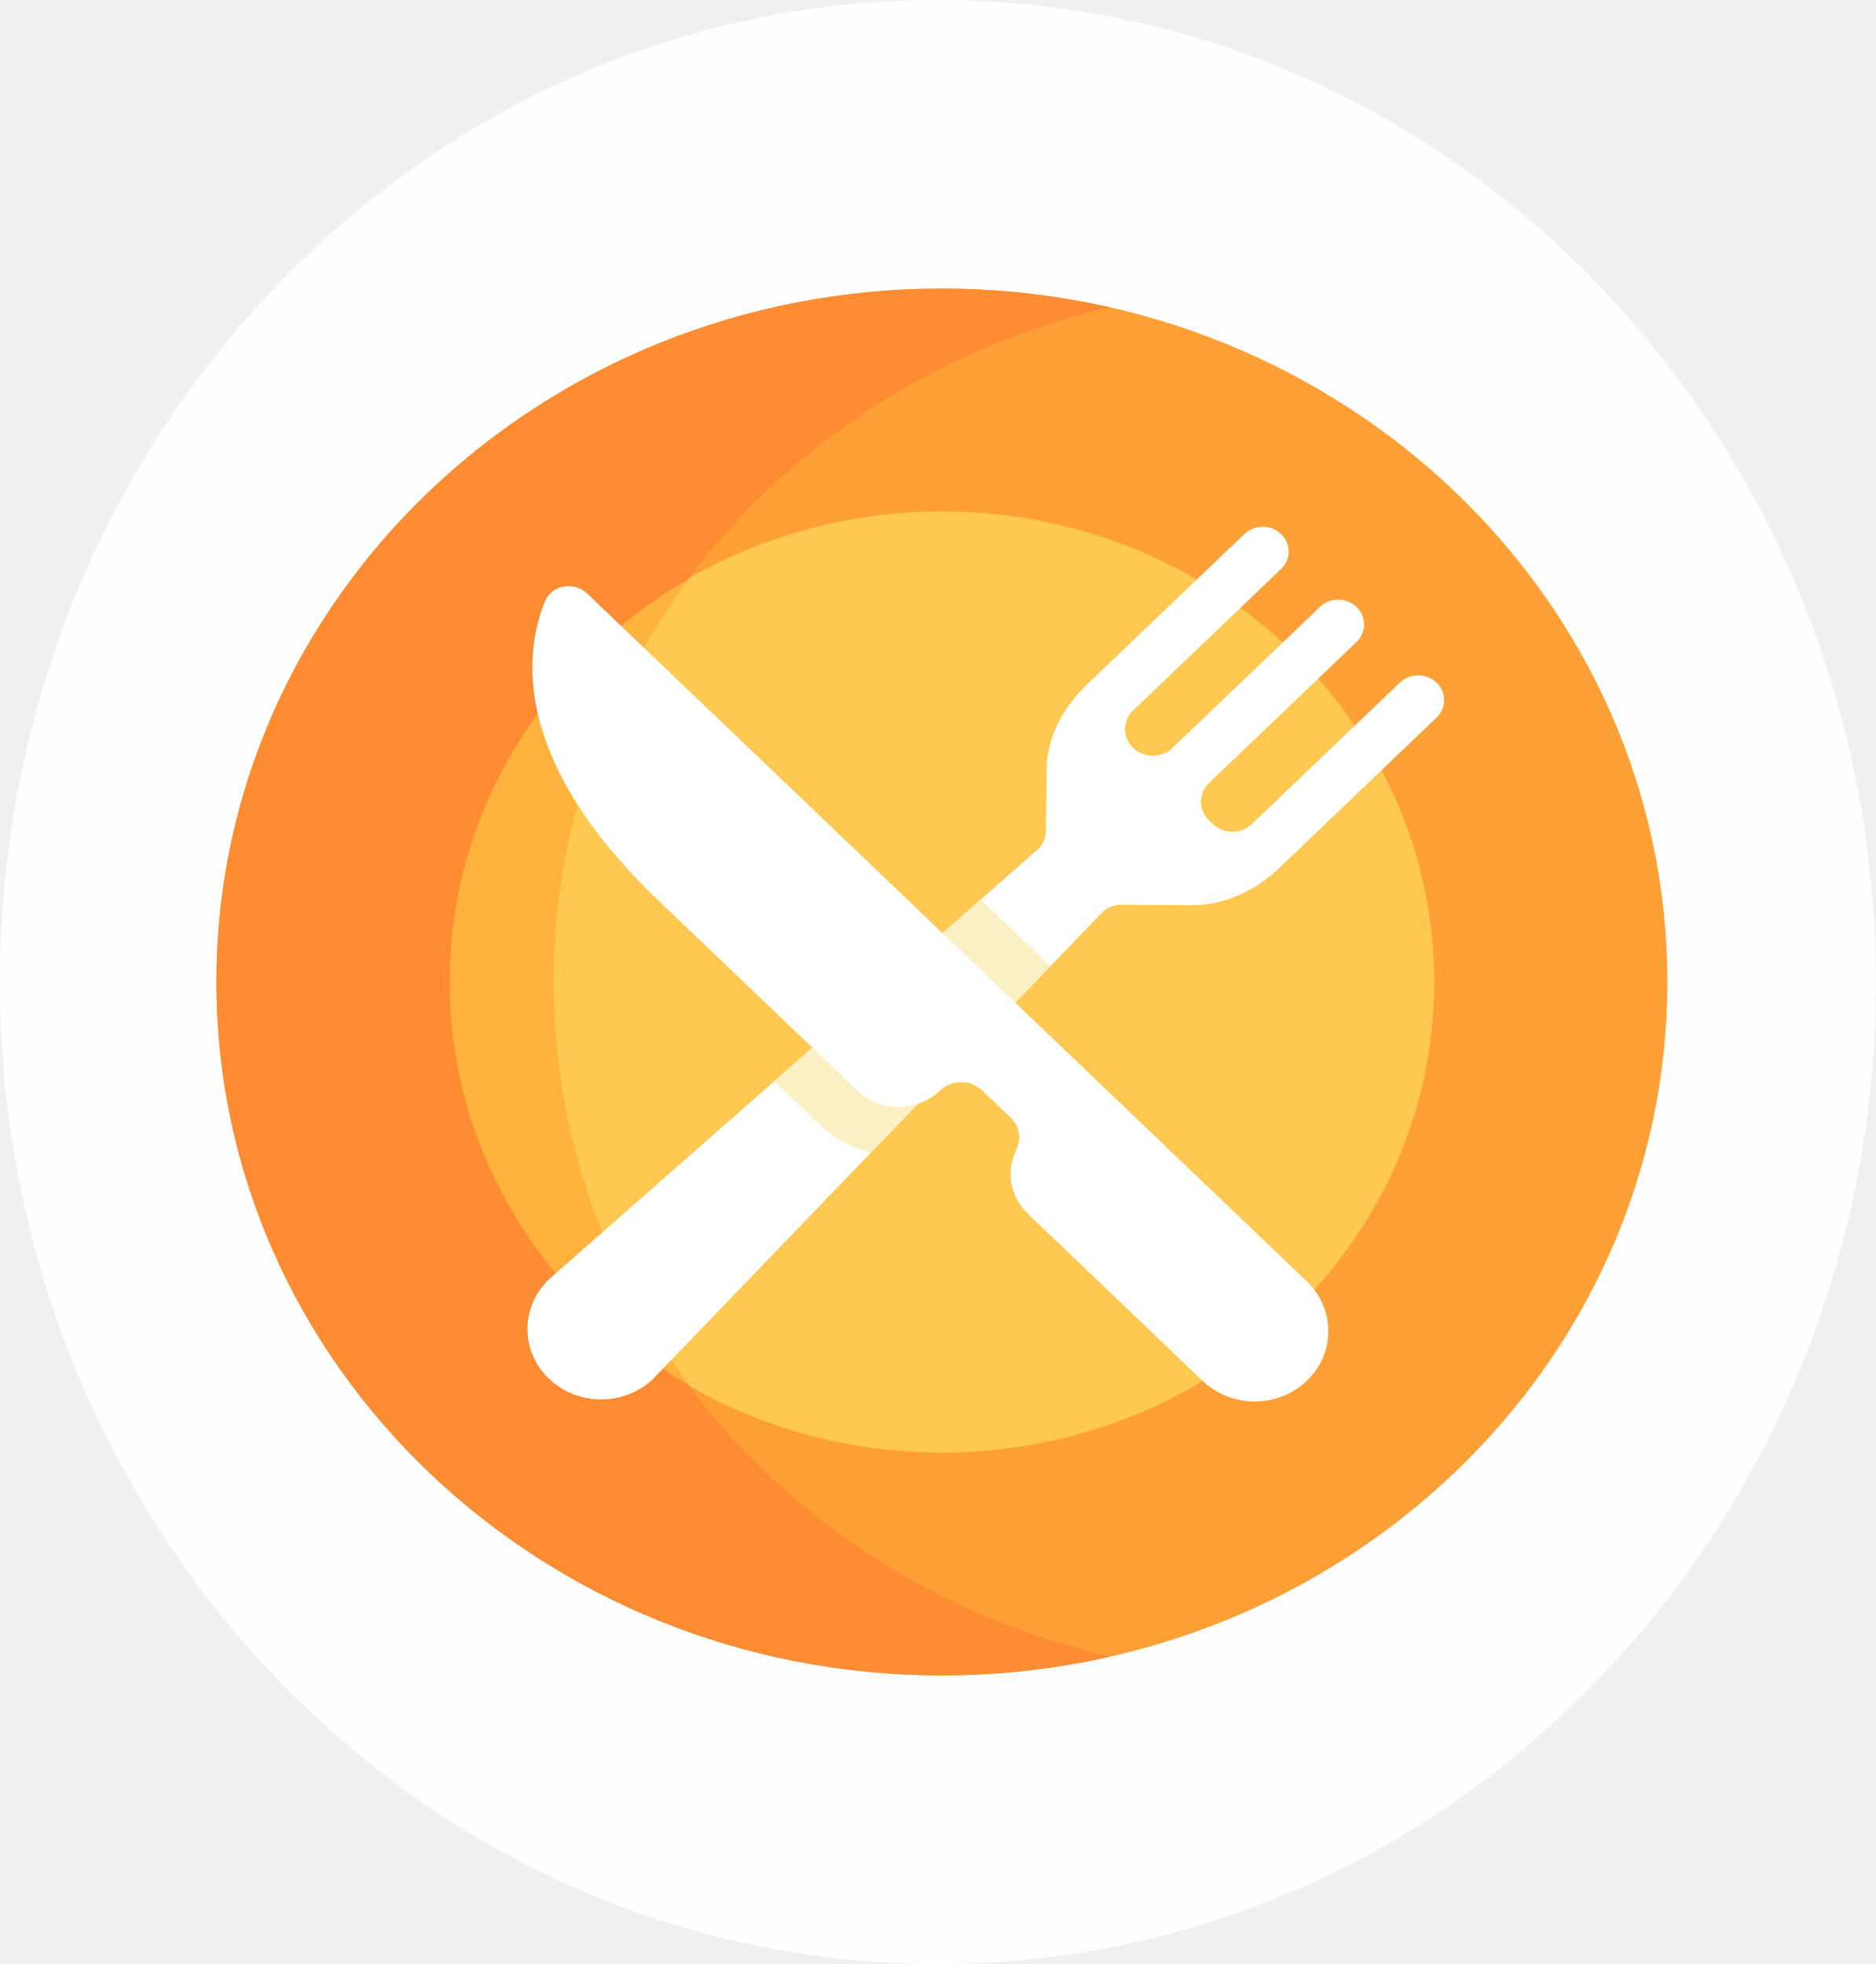
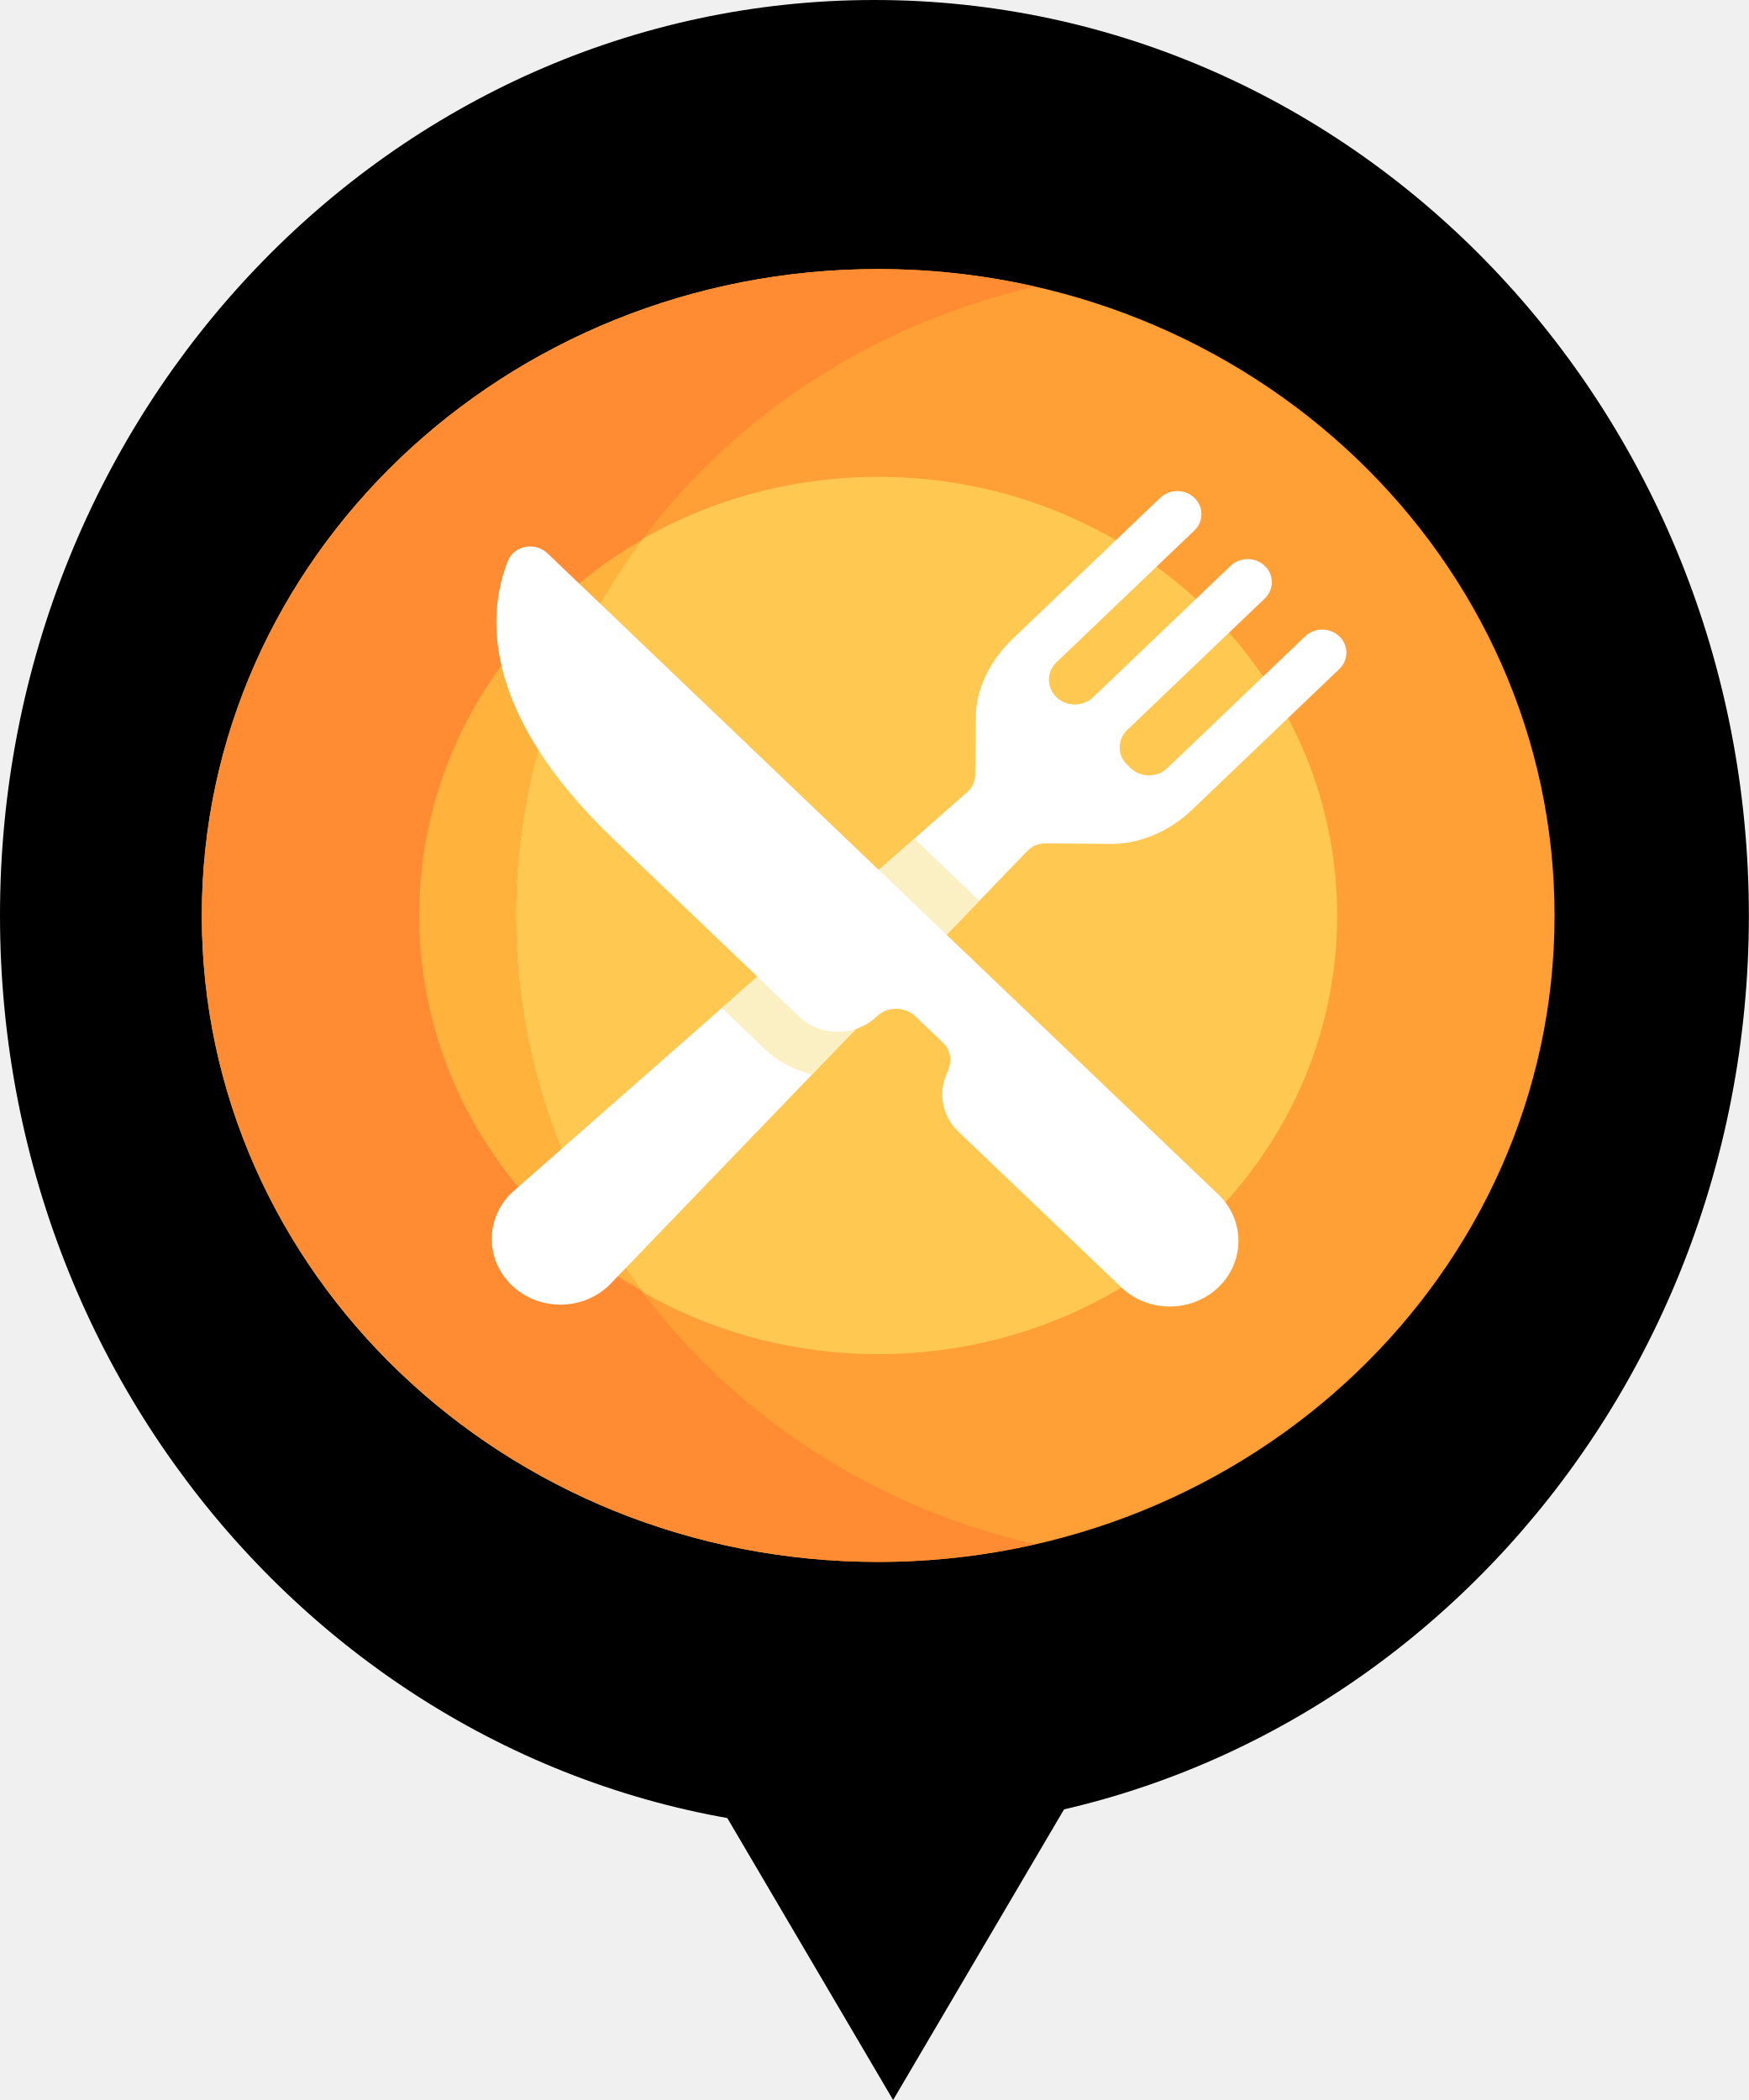
- <svg xmlns="http://www.w3.org/2000/svg" width="234" height="245" viewBox="0 0 234 245" fill="none">
-   <ellipse cx="117" cy="122.5" rx="117" ry="122.5" fill="#FFFEFE" />
+ <svg xmlns="http://www.w3.org/2000/svg" width="234" height="281" viewBox="0 0 234 281" fill="none">
+   <path d="M119.5 281L95.684 240.5H143.316L119.5 281Z" fill="black" />
+   <ellipse cx="117" cy="122.5" rx="117" ry="122.5" fill="black" />
  <path d="M117.5 209C167.482 209 208 170.273 208 122.5C208 74.727 167.482 36 117.5 36C67.518 36 27 74.727 27 122.5C27 170.273 67.518 209 117.5 209Z" fill="#FFA037" />
  <path d="M117.5 181.196C151.416 181.196 178.911 154.917 178.911 122.5C178.911 90.083 151.416 63.804 117.5 63.804C83.584 63.804 56.089 90.083 56.089 122.5C56.089 154.917 83.584 181.196 117.5 181.196Z" fill="#FFC850" />
  <path d="M69.018 122.5C69.018 81.643 98.663 47.426 138.509 38.369C131.764 36.835 124.735 36 117.5 36C67.518 36 27 74.727 27 122.5C27 170.272 67.518 209 117.5 209C124.736 209 131.764 208.165 138.509 206.632C98.663 197.574 69.018 163.356 69.018 122.5Z" fill="#FF8C32" />
  <path d="M85.992 172.814C75.343 158.634 69.018 141.289 69.018 122.5C69.018 103.711 75.343 86.366 85.992 72.186C68.102 82.445 56.089 101.108 56.089 122.5C56.089 143.892 68.102 162.555 85.992 172.814Z" fill="#FFB23C" />
-   <path d="M179.201 85.151C177.938 83.944 175.893 83.944 174.63 85.151L156.179 102.785C154.827 104.078 152.633 104.078 151.281 102.785L150.827 102.352C149.474 101.059 149.474 98.962 150.827 97.669L169.222 80.087C170.485 78.881 170.485 76.926 169.222 75.719C167.96 74.512 165.914 74.512 164.652 75.719L146.256 93.301C144.904 94.594 142.71 94.594 141.358 93.301C140.005 92.008 140.005 89.912 141.358 88.619L159.808 70.984C161.07 69.778 161.07 67.823 159.808 66.616C158.546 65.41 156.5 65.41 155.237 66.616L135.526 85.455C132.467 88.377 130.662 92.097 130.57 95.696L130.473 103.745C130.463 104.597 130.086 105.406 129.43 105.983L68.489 159.583C64.902 163.012 64.902 168.571 68.489 172C72.076 175.429 77.892 175.429 81.48 172L137.462 113.855C138.08 113.213 138.953 112.851 139.866 112.857L148.505 112.921C148.571 112.921 148.634 112.923 148.701 112.923C152.523 112.923 156.446 111.267 159.489 108.36L179.201 89.52C180.463 88.313 180.463 86.358 179.201 85.151Z" fill="white" />
-   <path d="M122.337 112.22L96.579 134.876L102.339 140.383C104.108 142.073 106.289 143.199 108.649 143.781L131.033 120.531L122.337 112.22Z" fill="#FAF0C3" />
+   <path d="M179.201 85.151C177.938 83.944 175.893 83.944 174.63 85.151L156.179 102.785C154.827 104.078 152.633 104.078 151.281 102.785L150.827 102.352C149.474 101.059 149.474 98.962 150.827 97.669L169.222 80.087C170.485 78.881 170.485 76.926 169.222 75.719C167.96 74.512 165.914 74.512 164.652 75.719L146.256 93.301C144.904 94.594 142.71 94.594 141.358 93.301C140.005 92.008 140.005 89.912 141.358 88.619L159.808 70.984C161.07 69.778 161.07 67.823 159.808 66.616C158.546 65.41 156.5 65.41 155.237 66.616L135.526 85.455C132.467 88.377 130.662 92.097 130.57 95.696L130.473 103.745C130.463 104.597 130.085 105.406 129.43 105.983L68.489 159.583C64.902 163.012 64.902 168.571 68.489 172C72.076 175.429 77.892 175.429 81.48 172L137.462 113.855C138.08 113.213 138.953 112.851 139.865 112.857L148.505 112.921C148.571 112.921 148.634 112.923 148.701 112.923C152.523 112.923 156.446 111.267 159.489 108.36L179.201 89.52C180.463 88.313 180.463 86.358 179.201 85.151Z" fill="white" />
+   <path d="M122.337 112.22L96.579 134.876L102.34 140.383C104.108 142.073 106.289 143.199 108.649 143.781L131.033 120.531L122.337 112.22Z" fill="#FAF0C3" />
  <path d="M73.244 74.035L163.013 159.837C166.6 163.266 166.6 168.825 163.013 172.253C159.426 175.682 153.61 175.682 150.023 172.253L128.227 151.421C125.995 149.288 125.499 146.123 126.739 143.532C127.393 142.167 127.285 140.587 126.175 139.526L122.5 136.014C121.065 134.642 118.739 134.642 117.304 136.014C114.434 138.757 109.781 138.757 106.911 136.014L82.107 112.306C63.693 94.706 65.43 81.307 67.974 75.03C68.805 72.978 71.616 72.479 73.244 74.035Z" fill="white" />
</svg>
